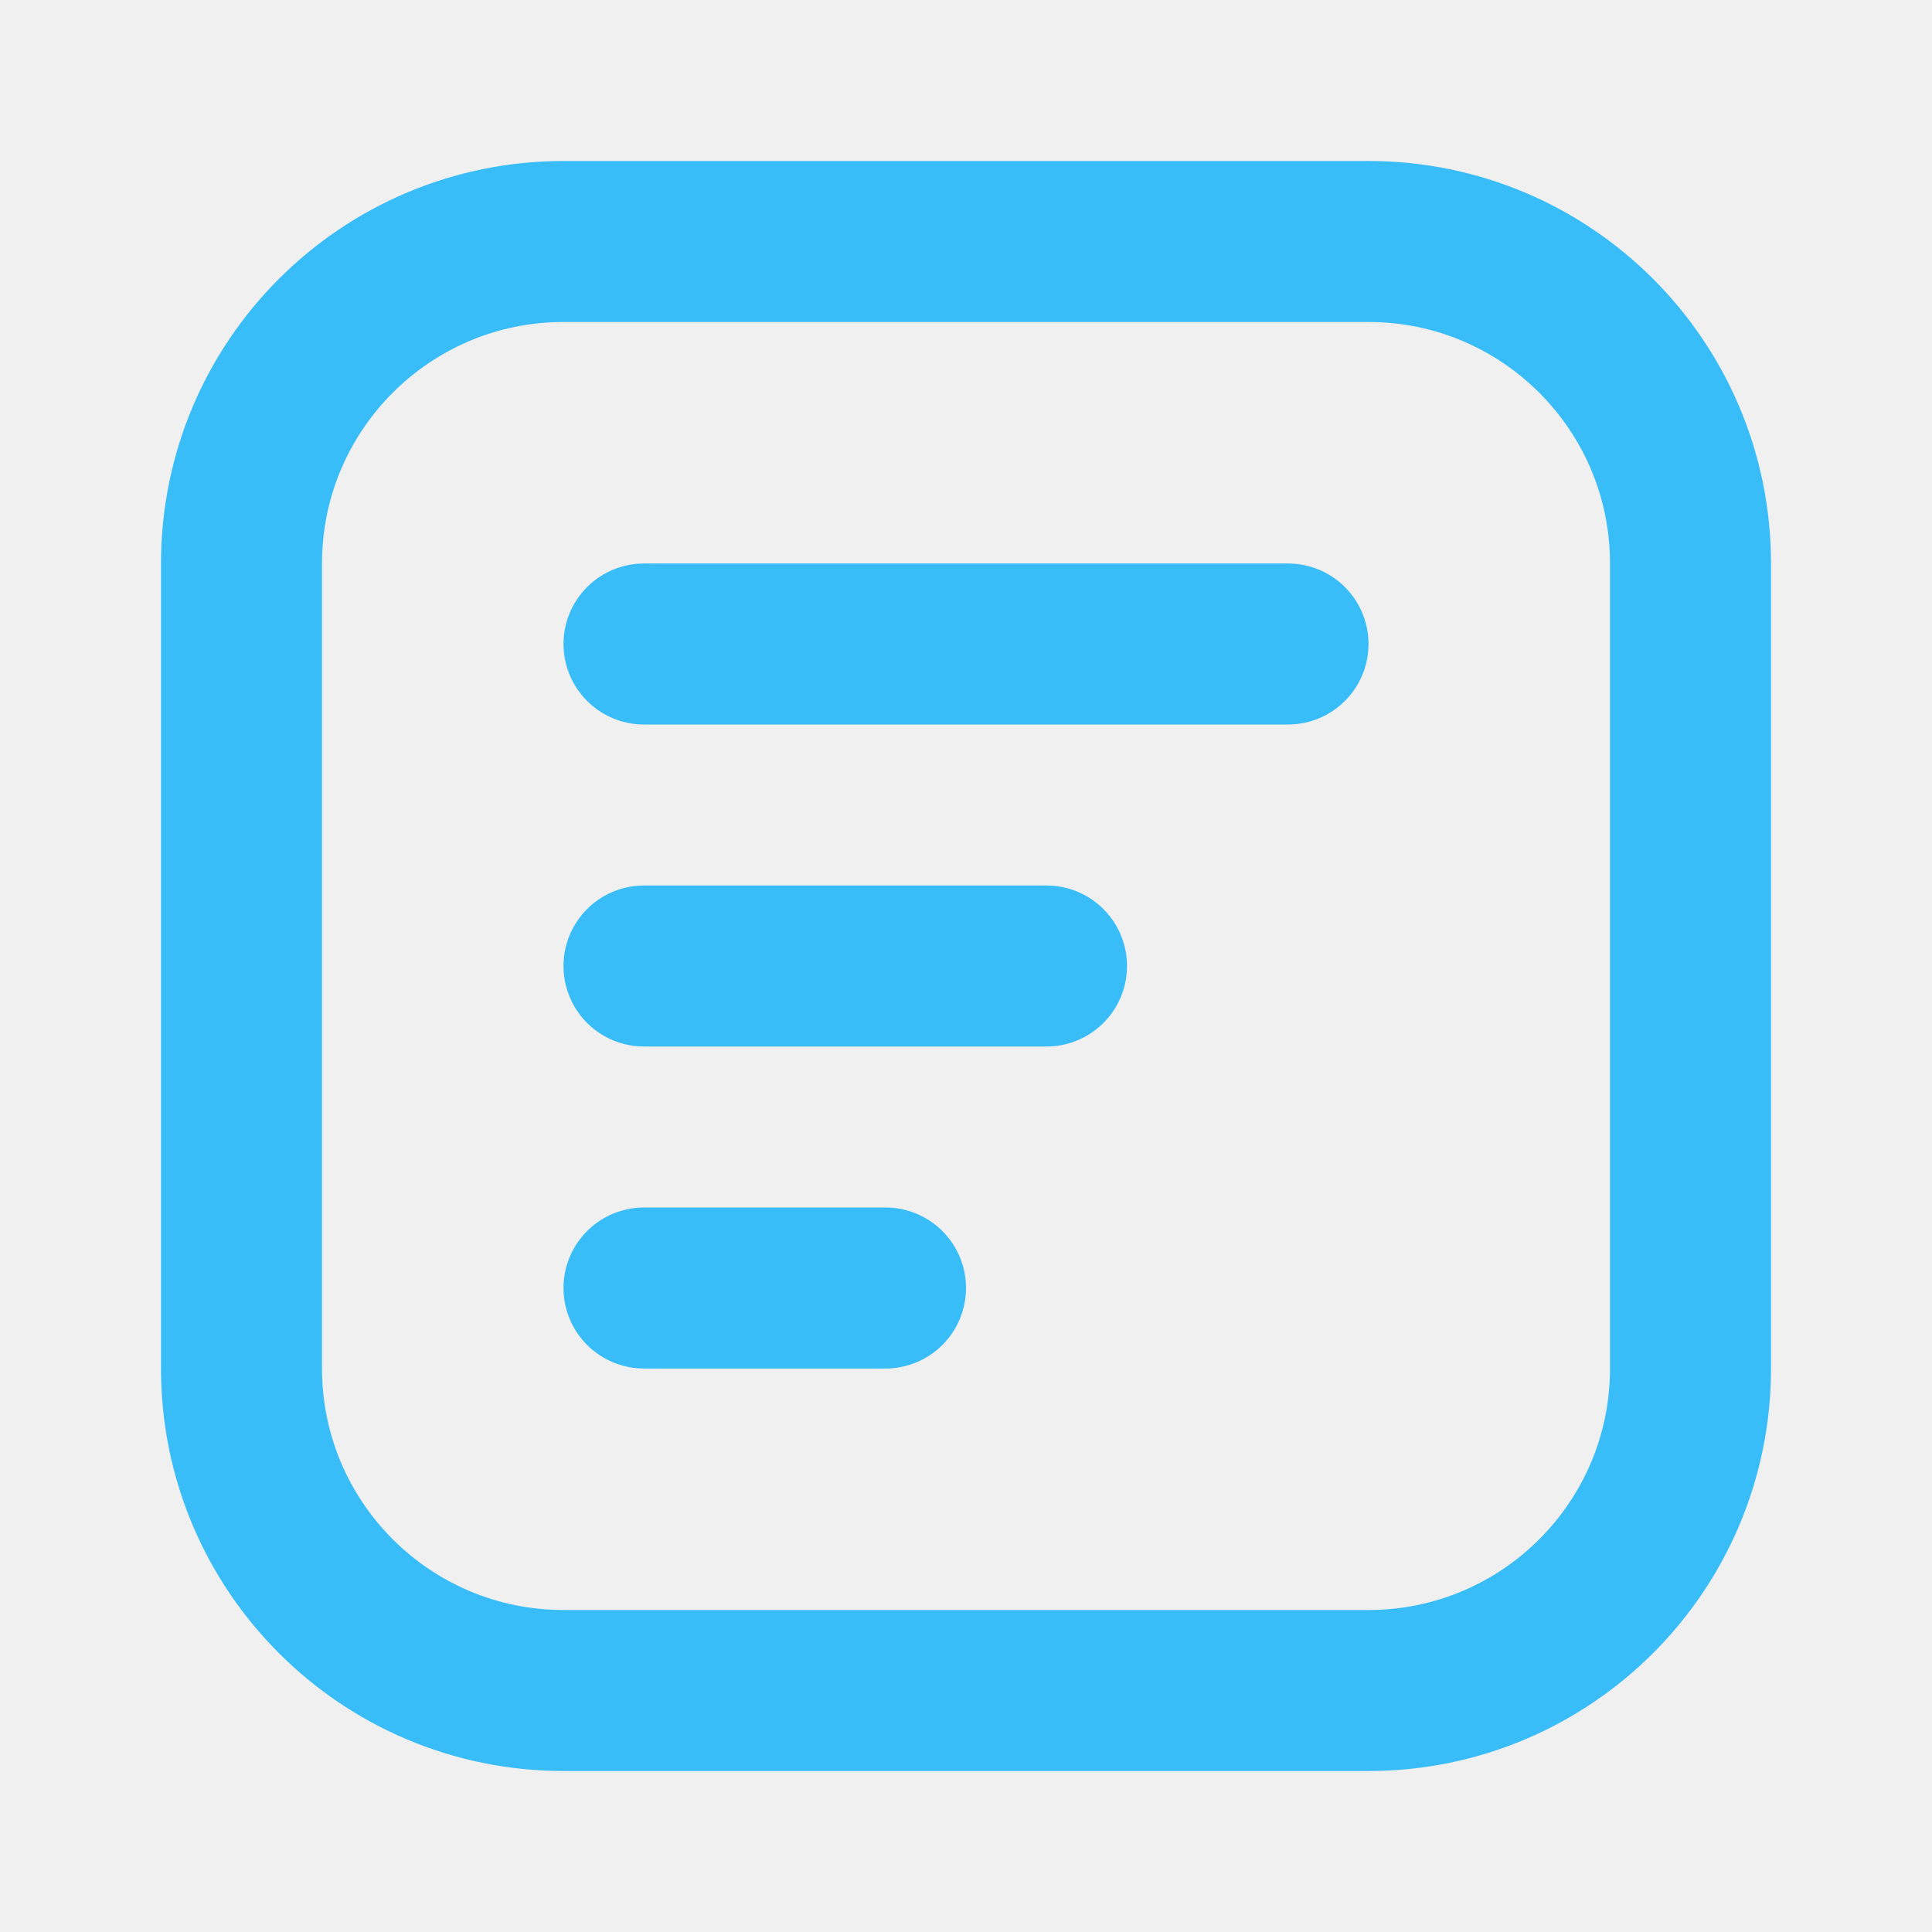
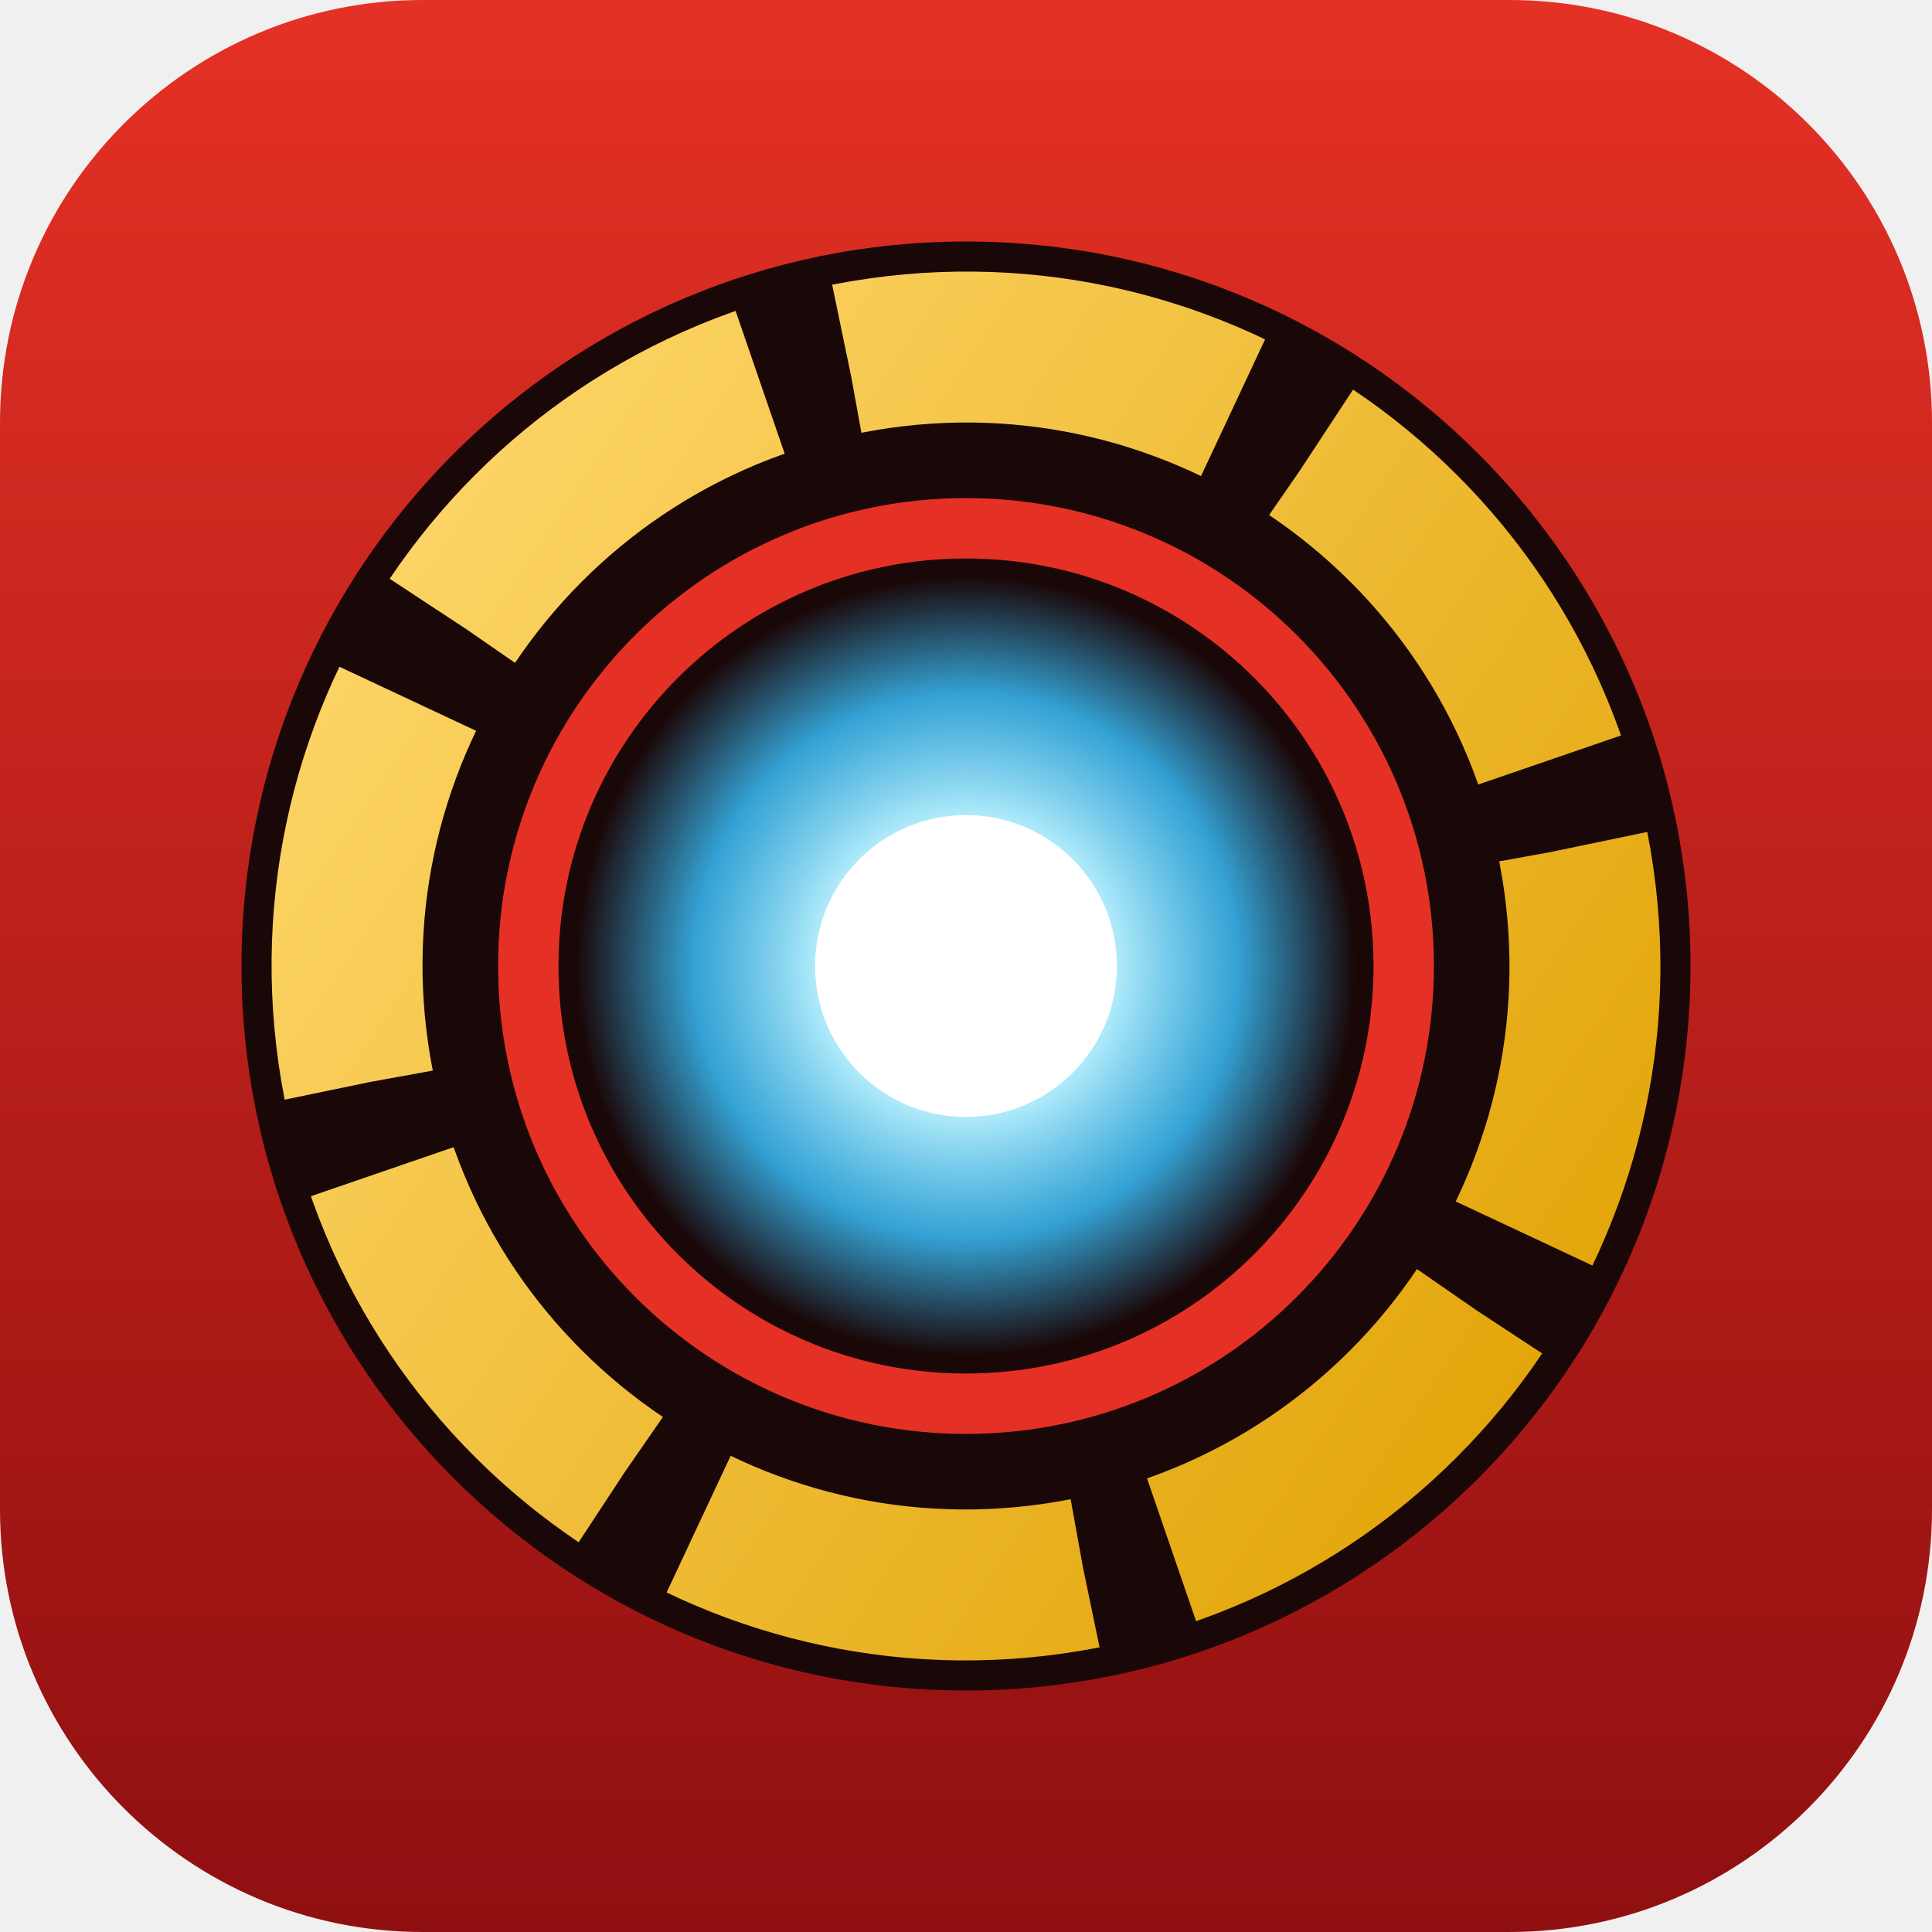
- <svg xmlns="http://www.w3.org/2000/svg" viewBox="0 0 24 24" fill="none" stroke="#38bdf8" stroke-width="2" stroke-linecap="round" stroke-linejoin="round">
-   <rect x="3" y="3" width="18" height="18" rx="4" />
-   <path d="M8 8h8M8 12h5M8 16h3" />
+ <svg xmlns="http://www.w3.org/2000/svg" viewBox="0 0 64 64">
+   <defs>
+     <radialGradient id="glow" cx="50%" cy="50%" r="50%">
+       <stop offset="0" stop-color="#ffffff" />
+       <stop offset=".35" stop-color="#bff4ff" />
+       <stop offset=".7" stop-color="#38bdf8" stop-opacity=".85" />
+       <stop offset="1" stop-color="#38bdf8" stop-opacity="0" />
+     </radialGradient>
+     <linearGradient id="gold" x1="0" y1="0" x2="1" y2="1">
+       <stop offset="0" stop-color="#ffd970" />
+       <stop offset="1" stop-color="#e0a100" />
+     </linearGradient>
+     <linearGradient id="red" x1="0" y1="0" x2="0" y2="1">
+       <stop offset="0" stop-color="#e53125" />
+       <stop offset="1" stop-color="#8f0f10" />
+     </linearGradient>
+   </defs>
+   <rect width="64" height="64" rx="14" fill="url(#red)" />
+   <circle cx="32" cy="32" r="24" fill="#1a0708" />
+   <circle cx="32" cy="32" r="20.5" fill="none" stroke="url(#gold)" stroke-width="5" stroke-dasharray="13.1 3" transform="rotate(-11 32 32)" />
+   <circle cx="32" cy="32" r="14.5" fill="none" stroke="#e53125" stroke-width="2" />
+   <circle cx="32" cy="32" r="13" fill="url(#glow)" />
+   <circle cx="32" cy="32" r="5" fill="#ffffff" />
</svg>
